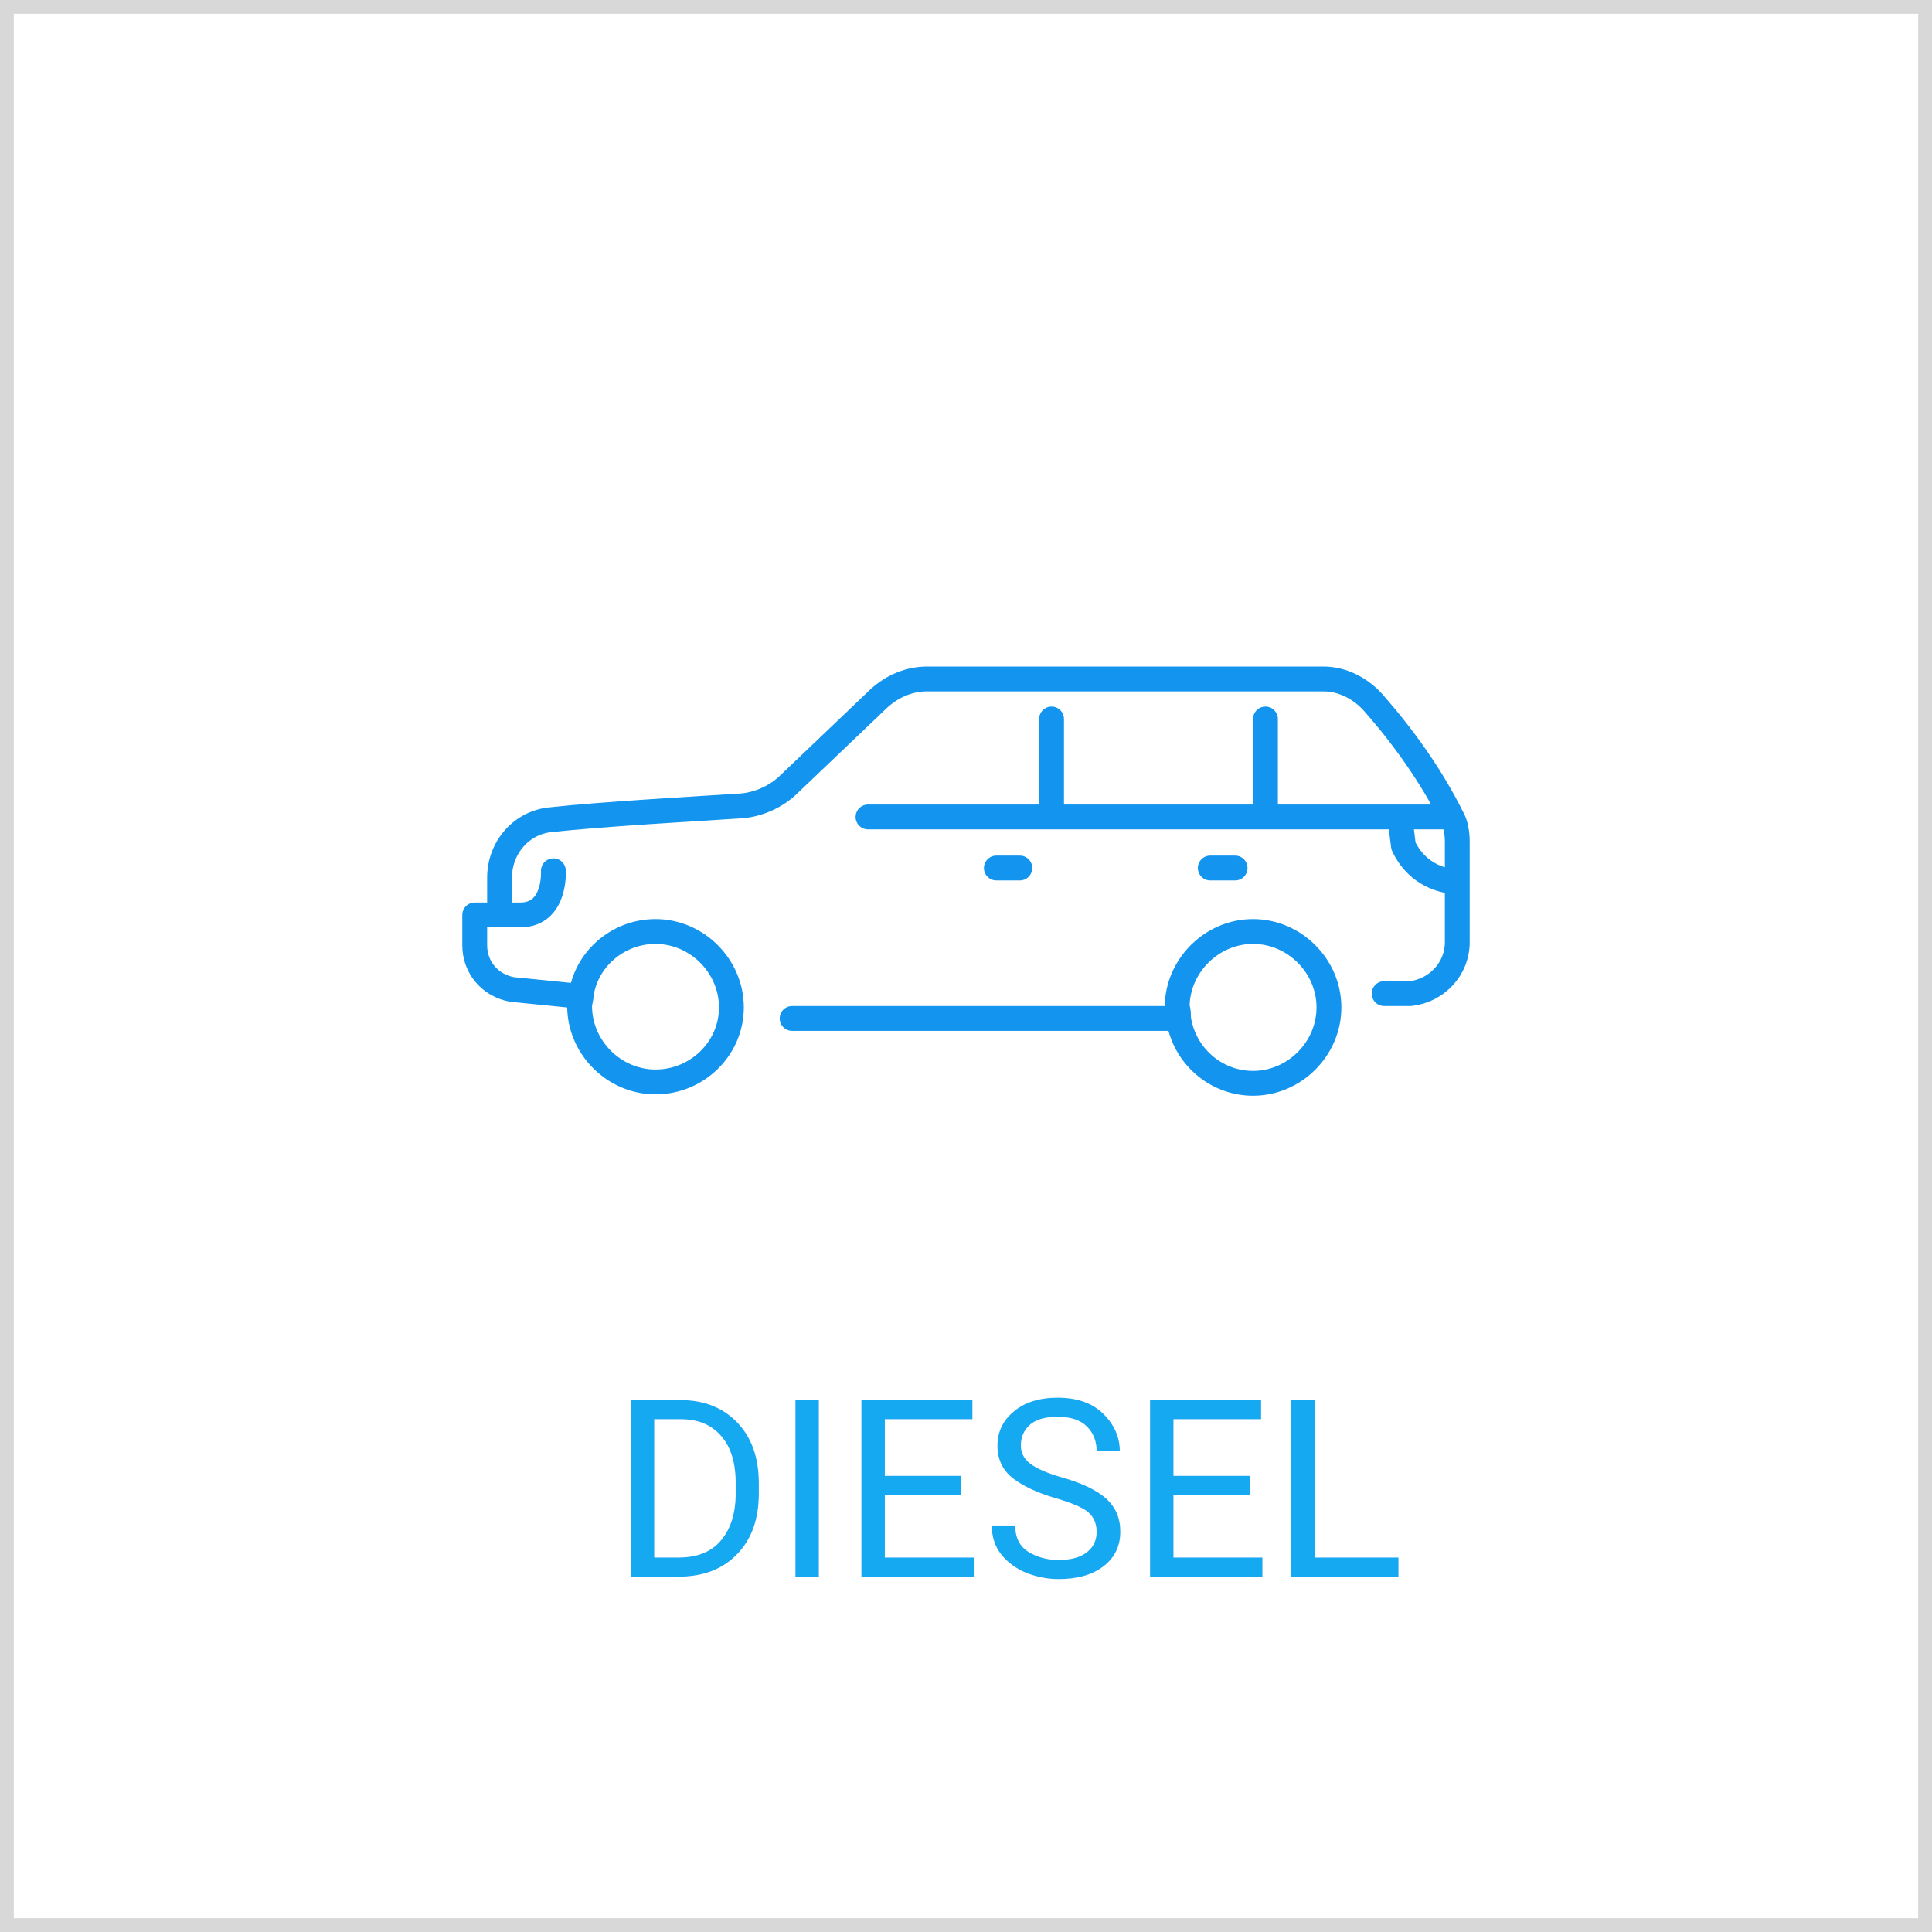
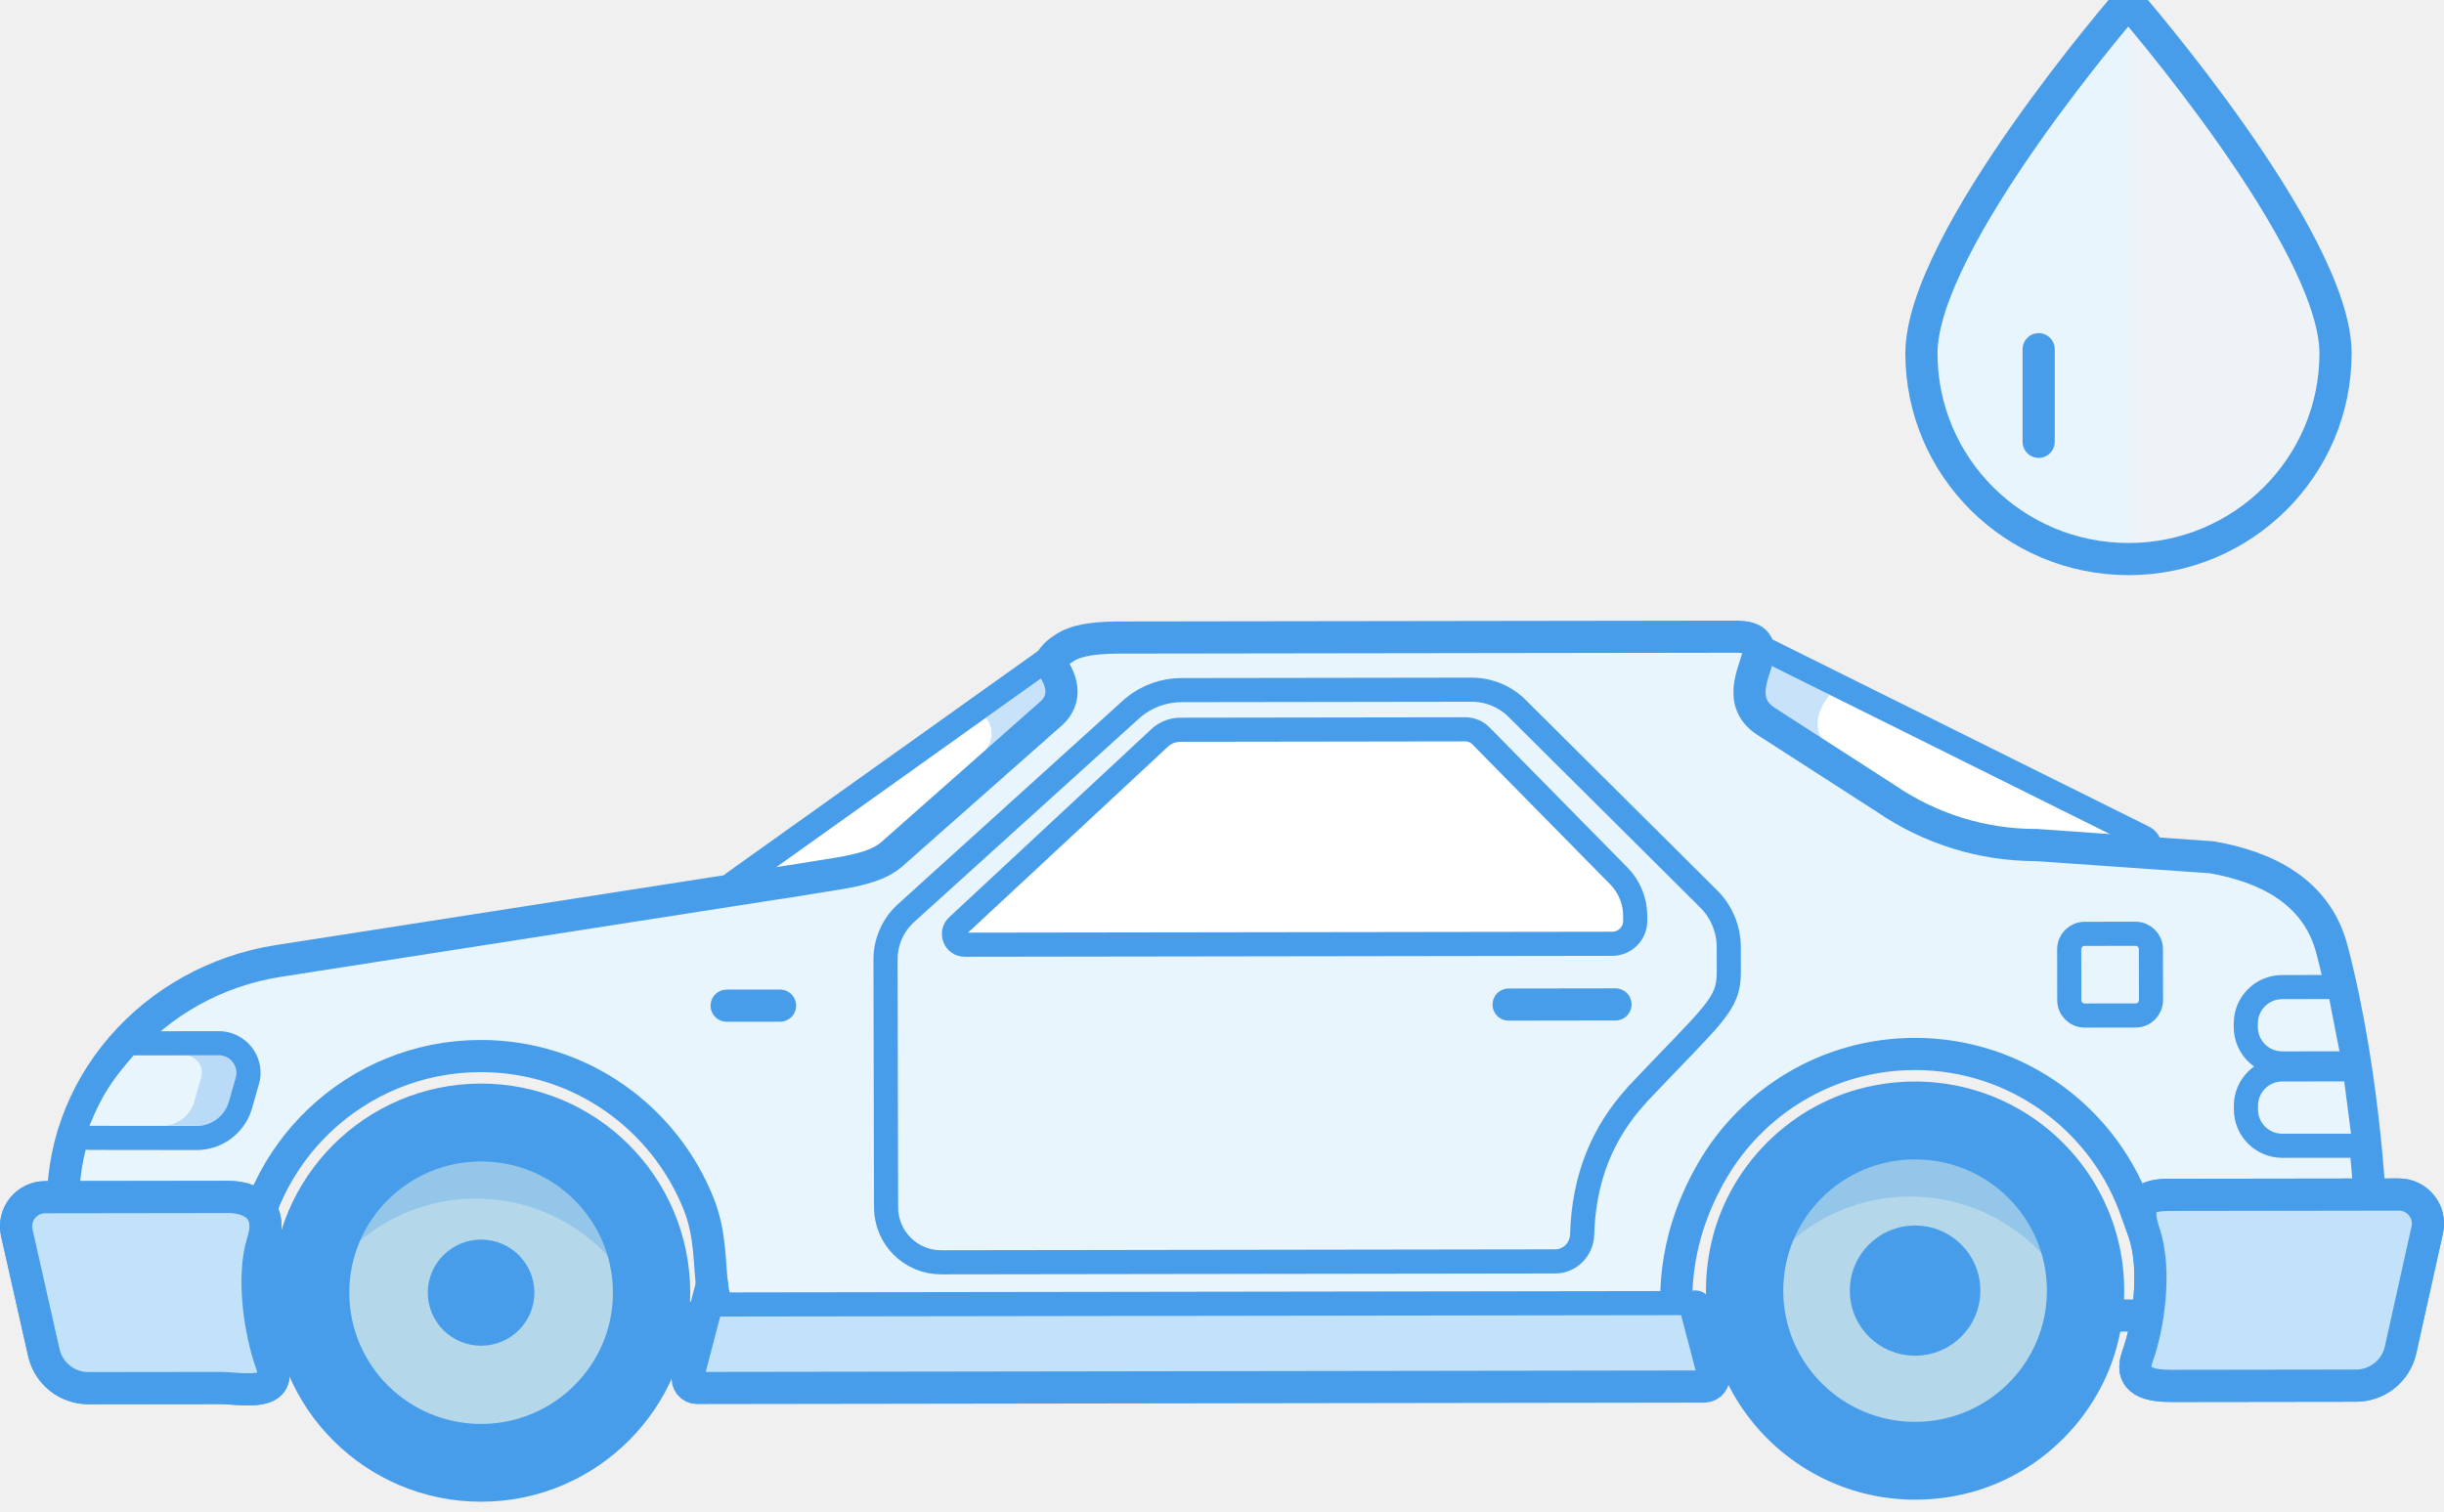
- <svg xmlns="http://www.w3.org/2000/svg" width="112px" height="112px" viewBox="0 0 112 112" version="1.1">
-   <defs />
+ <svg xmlns="http://www.w3.org/2000/svg" width="76px" height="47px" viewBox="0 0 76 47" version="1.1">
  <g id="Page-1" stroke="none" stroke-width="1" fill="none" fill-rule="evenodd">
-     <g id="Body-Type" transform="translate(-24, -224)">
-       <g id="Box---Body-Type" transform="translate(24, 224)">
-         <rect id="Rectangle" stroke="#D8D8D8" stroke-width="0.8" fill="#FFFFFF" x="0.4" y="0.4" width="111.2" height="111.2" />
-         <g id="Box-Text" transform="translate(2.4, 78.4)" stroke-width="1">
-           <g id="TEXT">
-             <rect id="white-bg" fill="#FFFFFF" x="0" y="0" width="107" height="16.8" />
-             <text font-family="Roboto-Regular, Roboto" font-size="14.4" font-weight="normal" fill="#1294EF">
-               <tspan x="56" y="13" text-anchor="middle">DIESEL</tspan>
-             </text>
-             <g id="color-/-grey" style="mix-blend-mode: overlay;" fill="#989898">
-               <rect id="color" x="0" y="0" width="107.128" height="17.2" />
-             </g>
-           </g>
-         </g>
-         <g id="SUV-icon" transform="translate(25.6, 38.4)" stroke-width="1">
-           <g id="Group">
-             <rect id="white-bg" fill="#FFFFFF" x="0" y="0" width="60.8" height="25.6" />
-             <path d="M32.16,11.92 L33.52,11.92 M44.56,11.92 L46,11.92 M54.64,19.2 L56.16,19.2 C57.68,19.04 58.88,17.76 58.88,16.24 L58.88,10.4 C58.88,9.92 58.8,9.36 58.56,8.96 C57.36,6.56 55.76,4.32 54,2.32 C53.28,1.52 52.24,0.96 51.12,0.96 L28.16,0.96 C27.12,0.96 26.16,1.36 25.36,2.08 L20.16,7.04 C19.44,7.76 18.4,8.24 17.36,8.32 C14.88,8.48 9.2,8.8 6.32,9.12 C4.64,9.28 3.36,10.72 3.36,12.48 L3.36,14.64 L1.92,14.64 L1.92,16.4 C1.92,17.68 2.8,18.72 4.08,18.96 L8.08,19.36 M42.72,20.64 L20.32,20.64" id="Shape" stroke="#000000" stroke-width="1.44" stroke-linecap="round" stroke-linejoin="round" />
-             <path d="M8.08,19.36 C8.08,19.52 8,19.76 8,19.92 C8,22.32 10,24.32 12.4,24.32 C14.8,24.32 16.8,22.4 16.8,20 C16.8,17.6 14.8,15.6 12.4,15.6 C10.16,15.6 8.32,17.28 8.08,19.36 M42.72,20.64 C43.04,22.8 44.88,24.4 47.04,24.4 C49.44,24.4 51.44,22.4 51.44,20 C51.44,17.6 49.44,15.6 47.04,15.6 C44.64,15.6 42.64,17.6 42.64,20 C42.72,20.16 42.72,20.4 42.72,20.64 M24.72,8.96 L58.24,8.96 M35.36,3.28 L35.36,8.8 M47.76,3.28 L47.76,8.8 M6.48,12.08 C6.48,12.08 6.64,14.64 4.56,14.64 L3.44,14.64 M58.24,12.64 C57.12,12.4 56.24,11.68 55.76,10.64 L55.6,9.36" id="Shape" stroke="#000000" stroke-width="1.44" stroke-linecap="round" stroke-linejoin="round" />
-             <g id="color-/-grey" style="mix-blend-mode: screen;" fill="#1294EF">
-               <rect id="color" x="0" y="0" width="61.073" height="26.306" />
-             </g>
-           </g>
+     <g id="Car-Model-Icons" transform="translate(-277, -354)">
+       <g id="DIESEL" transform="translate(259, 337)">
+         <g transform="translate(18, 17)">
+           <path d="M59.758,10.995 C59.761,14.524 62.638,17.385 66.189,17.389 L66.189,0.053 C66.189,0.053 59.756,7.463 59.758,10.995" id="Fill-1" fill="#E9F5FD" />
+           <path d="M66.189,0.052 L66.189,17.389 C66.193,17.389 66.198,17.39 66.202,17.39 C69.757,17.387 72.638,14.518 72.635,10.986 C72.632,7.452 66.189,0.052 66.189,0.052" id="Fill-3" fill="#E9F5FD" opacity="0.517" />
+           <path d="M66.18,0.052 C66.18,0.052 59.747,7.463 59.75,10.995 C59.753,14.524 62.63,17.384 66.18,17.389 C66.185,17.389 66.189,17.39 66.194,17.39 C69.748,17.387 72.629,14.518 72.627,10.986 C72.624,7.452 66.18,0.052 66.18,0.052 Z" id="Stroke-5" stroke="#489DEA" stroke-linecap="round" stroke-linejoin="round" />
+           <path d="M63.395,10.862 L63.395,13.742" id="Fill-7" fill="#E9F5FD" />
+           <path d="M63.395,10.862 L63.395,13.742" id="Stroke-9" stroke="#489DEA" stroke-linecap="round" />
+           <path d="M23.047,28.127 C22.9,28.127 22.762,28.04 22.702,27.9 C22.633,27.738 22.686,27.549 22.829,27.447 L32.497,20.552 C32.561,20.506 32.637,20.482 32.715,20.482 C32.725,20.482 32.735,20.482 32.745,20.483 C33.317,20.53 33.665,20.72 33.782,21.047 C33.89,21.352 33.767,21.694 33.435,22.013 L27.979,26.852 C27.535,27.238 26.925,27.404 26.145,27.537 L23.118,28.12 C23.094,28.125 23.07,28.127 23.047,28.127" id="Fill-1" fill="#FFFFFF" />
+           <path d="M32.714,20.107 C32.559,20.107 32.406,20.155 32.279,20.247 L22.611,27.141 C22.324,27.346 22.219,27.723 22.358,28.047 C22.478,28.327 22.751,28.502 23.046,28.502 C23.094,28.502 23.141,28.498 23.189,28.488 L26.224,27.903 C27.052,27.763 27.717,27.577 28.222,27.137 L33.672,22.303 C34.133,21.863 34.293,21.366 34.136,20.922 C33.965,20.443 33.508,20.169 32.776,20.109 C32.755,20.108 32.735,20.107 32.714,20.107 M32.714,20.857 C33.664,20.935 33.536,21.396 33.175,21.742 L27.73,26.571 C27.36,26.893 26.808,27.044 26.082,27.167 L23.047,27.752 L32.714,20.857" id="Fill-3" fill="#489DEA" />
+           <path d="M60.987,26.738 C60.912,26.738 60.839,26.715 60.777,26.672 L53.243,21.546 C53.156,21.486 53.097,21.392 53.083,21.288 C53.068,21.184 53.097,21.079 53.164,20.997 L53.94,20.049 C54.013,19.959 54.121,19.91 54.23,19.91 C54.287,19.91 54.343,19.924 54.397,19.95 L66.653,26.043 C66.809,26.119 66.891,26.294 66.851,26.465 C66.811,26.634 66.66,26.753 66.486,26.753 L60.987,26.738 Z" id="Fill-5" fill="#FFFFFF" />
+           <path d="M54.23,19.535 C54.011,19.535 53.795,19.632 53.649,19.811 L52.874,20.761 C52.74,20.924 52.681,21.135 52.711,21.343 C52.742,21.551 52.858,21.737 53.032,21.855 L60.566,26.983 C60.689,27.067 60.835,27.112 60.986,27.113 L66.484,27.128 L66.486,27.128 C66.834,27.128 67.136,26.889 67.216,26.551 C67.296,26.212 67.132,25.862 66.82,25.707 L54.564,19.614 C54.458,19.561 54.343,19.535 54.23,19.535 M54.23,20.285 L66.486,26.378 L60.988,26.363 L53.454,21.235 L54.23,20.285" id="Fill-7" fill="#489DEA" />
+           <path d="M54.935,20.636 L54.188,21.6 L57.001,23.398 C57.001,23.398 55.996,22.719 56.899,21.612 C55.619,20.962 54.935,20.636 54.935,20.636" id="Fill-9" fill-opacity="0.3" fill="#489DEA" />
+           <path d="M32.433,21.058 L32.742,21.545 L30.452,23.564 C30.452,23.564 31.157,22.951 30.651,22.329 L32.433,21.058 Z" id="Fill-11" fill-opacity="0.3" fill="#489DEA" />
+           <polygon id="Stroke-13" stroke="#489DEA" stroke-linecap="round" stroke-linejoin="round" points="68.736 31.489 11.059 31.572 5.921 41.004 69.352 40.913" />
+           <path d="M73.735,38.12 C73.735,38.12 73.6,33.672 72.517,29.534 C72.038,27.701 70.433,26.955 68.783,26.665 L63.324,26.284 C61.658,26.287 60.022,25.781 58.647,24.839 L54.913,22.433 C53.916,21.788 54.69,20.686 54.69,20.265 C54.689,19.805 54.196,19.803 53.94,19.803 L34.868,19.83 C34.314,19.831 33.486,19.853 33.047,20.191 C33.047,20.191 32.57,20.483 32.71,20.704 C32.848,20.925 33.307,21.592 32.714,22.167 L27.73,26.572 C27.361,26.893 26.808,27.044 26.083,27.167 L24.435,27.433 L24.431,27.431 L8.658,29.889 C4.761,30.496 1.784,33.818 1.968,37.758 C2.014,38.743 2.506,39.664 3.306,40.249 L3.392,40.312 C4.205,40.907 5.19,41.228 6.197,41.227 C7.024,41.226 7.63,40.5 7.68,39.675 C7.917,35.868 11.076,32.852 14.942,32.847 C18.058,32.842 20.681,34.784 21.738,37.477 C22.485,39.381 21.498,41.205 23.542,41.202 C29.092,41.194 46.038,41.17 52.143,41.161 C52.142,40.613 51.903,38.755 53.224,36.45 C54.479,34.262 56.837,32.786 59.54,32.782 C62.76,32.778 65.498,34.865 66.463,37.764 C67.044,39.51 68.328,41.138 70.169,41.135 C71.984,41.132 73.958,39.922 73.735,38.12" id="Fill-15" fill="#E9F5FD" />
+           <path d="M73.735,38.12 C73.735,38.12 73.6,33.672 72.517,29.534 C72.038,27.701 70.433,26.955 68.783,26.665 L63.324,26.284 C61.658,26.287 60.022,25.781 58.647,24.839 L54.913,22.433 C53.916,21.788 54.69,20.686 54.69,20.265 C54.689,19.805 54.196,19.803 53.94,19.803 L34.868,19.83 C34.314,19.831 33.486,19.853 33.047,20.191 C33.047,20.191 32.57,20.483 32.71,20.704 C32.848,20.925 33.307,21.592 32.714,22.167 L27.73,26.572 C27.361,26.893 26.808,27.044 26.083,27.167 L24.435,27.433 L24.431,27.431 L8.658,29.889 C4.761,30.496 1.784,33.818 1.968,37.758 C2.014,38.743 2.506,39.664 3.306,40.249 L3.392,40.312 C4.205,40.907 5.19,41.228 6.197,41.227 C7.024,41.226 7.63,40.5 7.68,39.675 C7.917,35.868 11.076,32.852 14.942,32.847 C18.058,32.842 20.681,34.784 21.738,37.477 C22.485,39.381 21.498,41.205 23.542,41.202 C29.092,41.194 46.038,41.17 52.143,41.161 C52.142,40.613 51.903,38.755 53.224,36.45 C54.479,34.262 56.837,32.786 59.54,32.782 C62.76,32.778 65.498,34.865 66.463,37.764 C67.044,39.51 68.328,41.138 70.169,41.135 C71.984,41.132 73.958,39.922 73.735,38.12 Z" id="Stroke-17" stroke="#489DEA" />
+           <path d="M9.332,40.215 C9.337,43.322 11.86,45.84 14.969,45.834 C18.076,45.83 20.593,43.306 20.588,40.2 C20.584,37.09 18.06,34.575 14.952,34.578 C11.844,34.584 9.327,37.106 9.332,40.215" id="Fill-19" fill="#B5D7EA" />
+           <path d="M9.332,40.215 C9.337,43.322 11.86,45.84 14.969,45.834 C18.076,45.83 20.593,43.306 20.588,40.2 C20.584,37.09 18.06,34.575 14.952,34.578 C11.844,34.584 9.327,37.106 9.332,40.215 Z" id="Stroke-21" stroke="#489DEA" stroke-linecap="round" stroke-linejoin="round" />
+           <path d="M10.487,40.214 C10.491,42.675 12.496,44.669 14.967,44.664 C17.438,44.66 19.439,42.661 19.435,40.2 C19.431,37.739 17.425,35.746 14.955,35.751 C12.483,35.754 10.483,37.752 10.487,40.214" id="Fill-23" fill="#B5D7EA" />
+           <path d="M10.487,40.214 C10.491,42.675 12.496,44.669 14.967,44.664 C17.438,44.66 19.439,42.661 19.435,40.2 C19.431,37.739 17.425,35.746 14.955,35.751 C12.483,35.754 10.483,37.752 10.487,40.214 Z" id="Stroke-25" stroke="#489DEA" stroke-width="0.75" stroke-linecap="round" stroke-linejoin="round" />
+           <path d="M13.303,40.208 C13.305,41.121 14.048,41.858 14.963,41.857 C15.878,41.855 16.619,41.116 16.618,40.204 C16.616,39.292 15.873,38.554 14.958,38.556 C14.043,38.557 13.302,39.297 13.303,40.208" id="Fill-27" fill="#489DEA" />
+           <path d="M66.477,42.161 C66.169,42.995 66.895,43.107 67.521,43.106 L73.269,43.098 C73.93,43.097 74.504,42.635 74.648,41.99 L75.478,38.258 C75.605,37.691 75.174,37.154 74.592,37.155 L67.512,37.165 C66.886,37.166 66.298,37.236 66.671,38.331 C67.081,39.528 66.786,41.324 66.477,42.161 Z" id="Stroke-29" stroke="#489DEA" stroke-linecap="round" stroke-linejoin="round" />
+           <path d="M74.313,37.178 L73.904,37.178 C73.901,37.197 73.902,37.216 73.898,37.234 L73.068,40.965 C72.924,41.611 72.35,42.072 71.69,42.073 L66.233,42.081 C66.221,42.115 66.209,42.151 66.198,42.183 C65.89,43.018 66.616,43.13 67.241,43.129 L72.99,43.12 C73.651,43.119 74.225,42.657 74.369,42.012 L75.198,38.281 C75.326,37.713 74.895,37.177 74.313,37.178" id="Fill-31" fill="#489DEA" />
+           <path d="M66.477,42.161 C66.169,42.995 66.895,43.107 67.521,43.106 L73.269,43.098 C73.93,43.097 74.504,42.635 74.648,41.99 L75.478,38.258 C75.605,37.691 75.174,37.154 74.592,37.155 L67.512,37.165 C66.886,37.166 66.298,37.236 66.671,38.331 C67.081,39.528 66.786,41.324 66.477,42.161" id="Fill-33" fill="#C1E2F8" />
+           <path d="M66.477,42.161 C66.169,42.995 66.895,43.107 67.521,43.106 L73.269,43.098 C73.93,43.097 74.504,42.635 74.648,41.99 L75.478,38.258 C75.605,37.691 75.174,37.154 74.592,37.155 L67.512,37.165 C66.886,37.166 66.298,37.236 66.671,38.331 C67.081,39.528 66.786,41.324 66.477,42.161 Z" id="Stroke-35" stroke="#489DEA" stroke-linecap="round" stroke-linejoin="round" />
+           <path d="M70.97,35.638 C70.348,35.638 69.841,35.132 69.841,34.51 L69.841,34.394 C69.84,34.093 69.957,33.809 70.17,33.596 C70.383,33.382 70.667,33.264 70.97,33.263 L72.898,33.261 C73.086,33.261 73.245,33.401 73.27,33.588 L73.48,35.212 C73.493,35.319 73.46,35.427 73.39,35.508 C73.319,35.589 73.216,35.635 73.109,35.635 L70.973,35.638 L70.97,35.638 Z" id="Fill-37" fill="#E9F5FD" />
+           <path d="M72.898,32.886 L72.897,32.886 L70.969,32.889 C70.567,32.889 70.189,33.046 69.906,33.331 C69.622,33.615 69.465,33.993 69.466,34.395 L69.466,34.511 C69.467,35.34 70.142,36.013 70.971,36.013 L73.109,36.011 C73.324,36.01 73.529,35.917 73.671,35.756 C73.813,35.594 73.878,35.378 73.851,35.165 L73.642,33.54 C73.593,33.166 73.275,32.886 72.898,32.886 M72.898,33.636 L73.108,35.261 L70.972,35.263 L70.971,35.263 C70.554,35.263 70.216,34.927 70.216,34.51 L70.216,34.394 C70.215,33.977 70.552,33.639 70.97,33.639 L72.898,33.636" id="Fill-39" fill="#489DEA" />
+           <path d="M70.967,33.077 C70.346,33.077 69.838,32.571 69.837,31.95 L69.837,31.832 C69.836,31.532 69.953,31.248 70.166,31.035 C70.379,30.821 70.663,30.702 70.966,30.702 L72.433,30.7 C72.613,30.7 72.767,30.827 72.801,31.003 L73.118,32.628 C73.14,32.738 73.111,32.851 73.04,32.938 C72.969,33.024 72.863,33.075 72.751,33.075 L70.969,33.077 L70.967,33.077 Z" id="Fill-41" fill="#E9F5FD" />
+           <path d="M72.433,30.325 L72.432,30.325 L70.965,30.327 C70.563,30.328 70.185,30.485 69.902,30.769 C69.618,31.054 69.461,31.432 69.462,31.834 L69.462,31.95 C69.463,32.778 70.139,33.452 70.967,33.452 L72.751,33.45 C72.976,33.45 73.188,33.349 73.329,33.176 C73.472,33.003 73.53,32.776 73.487,32.556 L73.169,30.931 C73.1,30.579 72.791,30.325 72.433,30.325 M72.433,31.075 L72.75,32.7 L70.968,32.702 L70.967,32.702 C70.55,32.702 70.213,32.365 70.212,31.949 L70.212,31.833 C70.211,31.416 70.549,31.078 70.966,31.077 L72.433,31.075" id="Fill-43" fill="#489DEA" />
+           <path d="M59.545,34.515 C56.437,34.519 53.92,37.042 53.925,40.151 C53.929,43.259 56.453,45.775 59.561,45.77 C62.668,45.766 65.185,43.243 65.18,40.135 C65.176,37.026 62.652,34.511 59.545,34.515" id="Fill-45" fill="#B5D7EA" />
+           <path d="M59.545,34.515 C56.437,34.519 53.92,37.042 53.925,40.151 C53.929,43.259 56.453,45.775 59.561,45.77 C62.668,45.766 65.185,43.243 65.18,40.135 C65.176,37.026 62.652,34.511 59.545,34.515 Z" id="Stroke-47" stroke="#489DEA" stroke-linecap="round" stroke-linejoin="round" />
+           <path d="M59.555,41.793 C58.64,41.794 57.897,41.057 57.896,40.144 C57.895,39.233 58.635,38.493 59.551,38.492 C60.465,38.49 61.208,39.229 61.209,40.139 C61.211,41.052 60.47,41.792 59.555,41.793 M59.546,35.686 C57.076,35.689 55.075,37.688 55.078,40.149 C55.081,42.61 57.088,44.604 59.56,44.6 C62.031,44.597 64.031,42.597 64.027,40.137 C64.023,37.675 62.017,35.682 59.546,35.686" id="Fill-49" fill="#B5D7EA" />
+           <path d="M59.555,41.793 C58.64,41.794 57.897,41.057 57.896,40.144 C57.895,39.233 58.635,38.493 59.551,38.492 C60.465,38.49 61.208,39.229 61.209,40.139 C61.211,41.052 60.47,41.792 59.555,41.793 Z M59.546,35.686 C57.076,35.689 55.075,37.688 55.078,40.149 C55.081,42.61 57.088,44.604 59.56,44.6 C62.031,44.597 64.031,42.597 64.027,40.137 C64.023,37.675 62.017,35.682 59.546,35.686 Z" id="Stroke-51" stroke="#489DEA" stroke-width="0.75" stroke-linecap="round" stroke-linejoin="round" />
+           <path d="M59.551,38.492 C58.635,38.493 57.895,39.234 57.896,40.144 C57.897,41.057 58.64,41.794 59.555,41.793 C60.47,41.792 61.211,41.052 61.209,40.139 C61.208,39.229 60.465,38.491 59.551,38.492" id="Fill-53" fill="#489DEA" />
+           <path d="M8.442,42.421 C8.824,43.485 7.47,43.17 6.845,43.171 L2.746,43.176 C2.085,43.177 1.51,42.717 1.364,42.073 L0.523,38.344 C0.394,37.776 0.825,37.239 1.406,37.238 L7.104,37.23 C7.729,37.229 8.517,37.536 8.172,38.622 C7.828,39.706 8.079,41.405 8.442,42.421 Z" id="Stroke-55" stroke="#489DEA" stroke-linecap="round" stroke-linejoin="round" />
+           <path d="M8.442,42.416 C8.066,41.405 7.828,39.702 8.172,38.617 C8.517,37.532 7.729,37.225 7.104,37.226 L6.505,37.226 C6.492,37.286 6.476,37.349 6.455,37.414 C6.165,38.329 5.799,39.701 6.108,41.15 C6.195,41.557 5.916,41.962 5.5,41.962 L1.341,41.968 L1.364,42.068 C1.51,42.713 2.085,43.173 2.746,43.172 L6.845,43.166 C7.47,43.165 8.739,43.212 8.442,42.416" id="Fill-57" fill="#489DEA" />
+           <path d="M8.442,42.421 C8.824,43.485 7.47,43.17 6.845,43.171 L2.746,43.176 C2.085,43.177 1.51,42.717 1.364,42.073 L0.523,38.344 C0.394,37.776 0.825,37.239 1.406,37.238 L7.104,37.23 C7.729,37.229 8.517,37.536 8.172,38.622 C7.828,39.706 8.079,41.405 8.442,42.421" id="Fill-59" fill="#C1E2F8" />
+           <path d="M8.442,42.421 C8.824,43.485 7.47,43.17 6.845,43.171 L2.746,43.176 C2.085,43.177 1.51,42.717 1.364,42.073 L0.523,38.344 C0.394,37.776 0.825,37.239 1.406,37.238 L7.104,37.23 C7.729,37.229 8.517,37.536 8.172,38.622 C7.828,39.706 8.079,41.405 8.442,42.421 Z" id="Stroke-61" stroke="#489DEA" stroke-linecap="round" stroke-linejoin="round" />
+           <path d="M2.782,35.392 C2.658,35.392 2.543,35.331 2.472,35.229 C2.403,35.127 2.387,34.997 2.432,34.882 C2.443,34.854 2.695,34.203 3.038,33.663 C3.378,33.126 3.86,32.596 3.881,32.574 C3.951,32.496 4.052,32.452 4.156,32.452 L6.803,32.448 C7.099,32.448 7.379,32.59 7.552,32.829 C7.726,33.07 7.774,33.371 7.681,33.654 L7.467,34.404 C7.27,35.002 6.729,35.395 6.116,35.395 L2.782,35.392 Z" id="Fill-63" fill="#E9F5FD" />
+           <path d="M6.805,32.073 L6.804,32.073 L4.156,32.077 C3.945,32.077 3.744,32.166 3.603,32.321 C3.581,32.344 3.077,32.898 2.72,33.463 C2.359,34.034 2.093,34.719 2.081,34.747 C1.993,34.978 2.023,35.237 2.162,35.441 C2.302,35.645 2.534,35.767 2.781,35.767 L6.115,35.771 C6.892,35.77 7.576,35.274 7.819,34.536 L8.045,33.743 C8.166,33.38 8.099,32.945 7.856,32.61 C7.613,32.274 7.22,32.073 6.805,32.073 M6.805,32.823 C7.177,32.823 7.44,33.186 7.325,33.537 L7.107,34.302 C6.965,34.728 6.566,35.02 6.116,35.021 L2.782,35.017 C2.782,35.017 3.028,34.379 3.354,33.864 C3.68,33.348 4.157,32.827 4.157,32.827 L6.804,32.823 L6.805,32.823" id="Fill-65" fill="#489DEA" />
+           <path d="M6.814,32.818 L5.729,32.82 C6.102,32.819 6.366,33.182 6.249,33.534 L6.031,34.298 C5.895,34.715 5.509,35.001 5.073,35.015 L6.126,35.016 C6.575,35.015 6.975,34.724 7.116,34.297 L7.334,33.533 C7.45,33.181 7.186,32.818 6.814,32.818" id="Fill-67" fill="#489DEA" opacity="0.3" />
+           <path d="M50.136,29.355 C50.531,29.355 50.85,29.034 50.85,28.64 L50.849,28.487 C50.849,28.029 50.67,27.587 50.353,27.258 L46.053,22.89 C45.927,22.759 45.75,22.685 45.57,22.685 L36.706,22.698 C36.483,22.698 36.265,22.777 36.093,22.922 L29.772,28.804 C29.549,29.011 29.697,29.385 30,29.384 L50.136,29.355 Z" id="Fill-69" fill="#FFFFFF" />
+           <path d="M50.136,29.355 C50.531,29.355 50.85,29.034 50.85,28.64 L50.849,28.487 C50.849,28.029 50.67,27.587 50.353,27.258 L46.053,22.89 C45.927,22.759 45.75,22.685 45.57,22.685 L36.706,22.698 C36.483,22.698 36.265,22.777 36.093,22.922 L29.772,28.804 C29.549,29.011 29.697,29.385 30,29.384 L50.136,29.355 Z" id="Stroke-71" stroke="#489DEA" stroke-width="0.75" stroke-linecap="round" stroke-linejoin="round" />
+           <path d="M52.799,40.897 C52.743,40.682 52.549,40.531 52.327,40.531 L22.34,40.574 C22.118,40.574 21.924,40.727 21.869,40.941 L21.393,42.808 C21.346,42.993 21.487,43.172 21.678,43.172 L52.997,43.126 C53.189,43.126 53.327,42.947 53.28,42.762 L52.799,40.897 Z" id="Fill-73" fill="#C1E2F8" />
+           <path d="M52.799,40.897 C52.743,40.682 52.549,40.531 52.327,40.531 L22.34,40.574 C22.118,40.574 21.924,40.727 21.869,40.941 L21.393,42.808 C21.346,42.993 21.487,43.172 21.678,43.172 L52.997,43.126 C53.189,43.126 53.327,42.947 53.28,42.762 L52.799,40.897 Z" id="Stroke-75" stroke="#489DEA" stroke-width="0.75" stroke-linecap="round" stroke-linejoin="round" />
+           <path d="M22.14,39.953 L21.393,42.808 C21.346,42.993 21.487,43.172 21.678,43.172 L52.997,43.126 C53.189,43.126 53.327,42.947 53.281,42.762 L52.723,40.637" id="Stroke-77" stroke="#489DEA" stroke-linecap="round" stroke-linejoin="round" />
+           <path d="M50.236,31.241 L46.913,31.246" id="Stroke-79" stroke="#489DEA" stroke-linecap="round" stroke-linejoin="round" />
+           <path d="M24.257,31.279 L22.596,31.28" id="Stroke-81" stroke="#489DEA" stroke-linecap="round" stroke-linejoin="round" />
+           <path d="M59.391,37.218 C62.003,37.214 64.197,38.994 64.834,41.407 C64.953,40.949 65.024,40.471 65.023,39.976 C65.018,36.866 62.495,34.351 59.387,34.355 C56.28,34.36 53.763,36.883 53.767,39.992 C53.768,40.487 53.839,40.965 53.96,41.423 C54.59,39.008 56.78,37.222 59.391,37.218" id="Fill-83" fill-opacity="0.3" fill="#489DEA" />
+           <path d="M14.79,37.282 C17.402,37.279 19.596,39.058 20.233,41.471 C20.352,41.013 20.423,40.535 20.422,40.04 C20.417,36.93 17.894,34.415 14.786,34.42 C11.678,34.424 9.161,36.947 9.166,40.056 C9.167,40.552 9.238,41.029 9.358,41.487 C9.989,39.072 12.178,37.286 14.79,37.282" id="Fill-85" fill-opacity="0.3" fill="#489DEA" />
+           <path d="M54.029,39.045 C53.279,43.013 56.7,46.424 60.668,45.663 C62.882,45.238 64.664,43.448 65.079,41.232 C65.82,37.267 62.406,33.865 58.445,34.621 C56.231,35.043 54.448,36.83 54.029,39.045 Z" id="Stroke-87" stroke="#489DEA" stroke-width="1.75" stroke-linecap="round" stroke-linejoin="round" />
+           <path d="M9.332,40.215 C9.337,43.322 11.86,45.84 14.969,45.834 C18.076,45.83 20.593,43.306 20.588,40.2 C20.584,37.09 18.06,34.575 14.952,34.578 C11.844,34.584 9.327,37.106 9.332,40.215 Z" id="Stroke-89" stroke="#489DEA" stroke-width="1.75" stroke-linecap="round" stroke-linejoin="round" />
+           <path d="M66.889,31.107 C66.889,31.371 66.676,31.585 66.411,31.585 L64.826,31.587 C64.562,31.588 64.348,31.374 64.347,31.11 L64.345,29.525 C64.345,29.261 64.559,29.047 64.823,29.046 L66.408,29.044 C66.672,29.044 66.886,29.257 66.886,29.521 L66.889,31.107 Z" id="Stroke-91" stroke="#489DEA" stroke-width="0.75" stroke-linecap="round" stroke-linejoin="round" />
+           <path d="M50.882,34.081 L50.882,34.074 C53.301,31.513 53.761,31.265 53.76,30.236 L53.759,29.459 C53.758,28.912 53.544,28.383 53.164,27.99 L47.208,22.065 C46.831,21.673 46.306,21.451 45.762,21.452 L36.735,21.465 C36.184,21.466 35.649,21.662 35.227,22.017 L28.163,28.411 C27.764,28.779 27.535,29.3 27.537,29.844 L27.554,37.556 C27.556,38.499 28.32,39.263 29.265,39.262 L48.363,39.234 C48.823,39.233 49.188,38.855 49.2,38.394 C49.248,36.624 49.851,35.211 50.882,34.081 Z" id="Stroke-93" stroke="#489DEA" stroke-width="0.75" stroke-linecap="round" stroke-linejoin="round" />
        </g>
      </g>
    </g>
  </g>
</svg>
